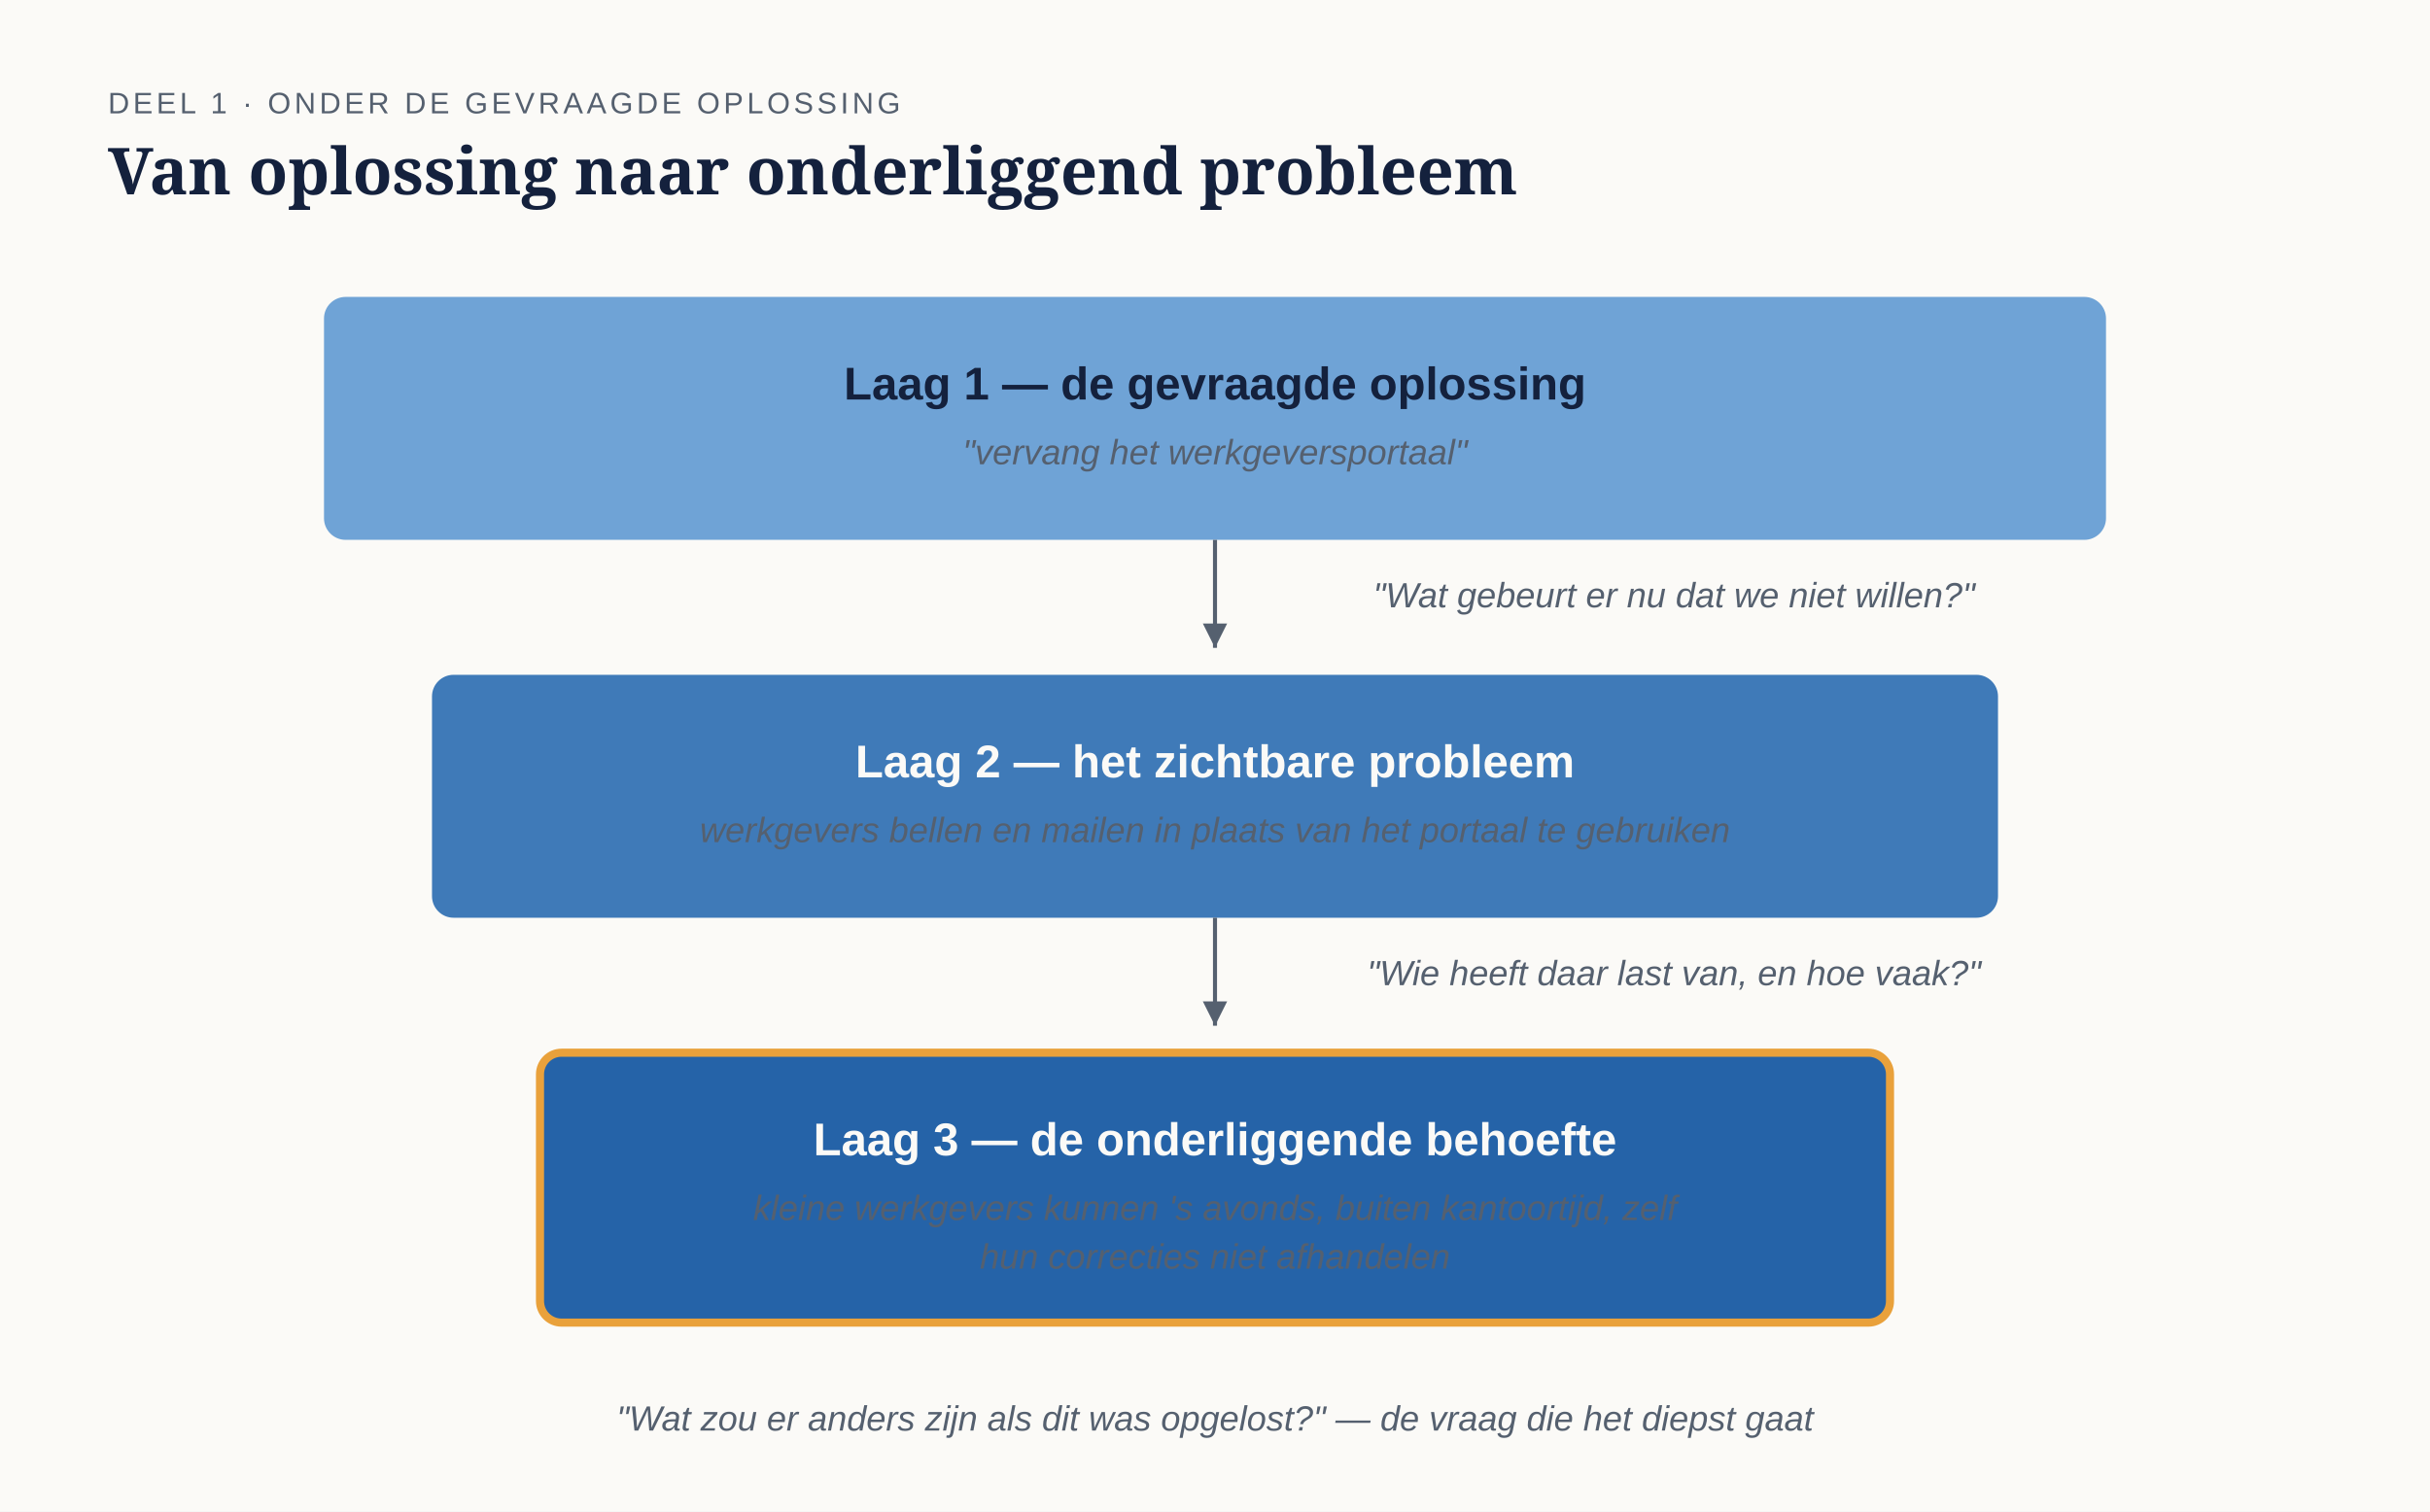
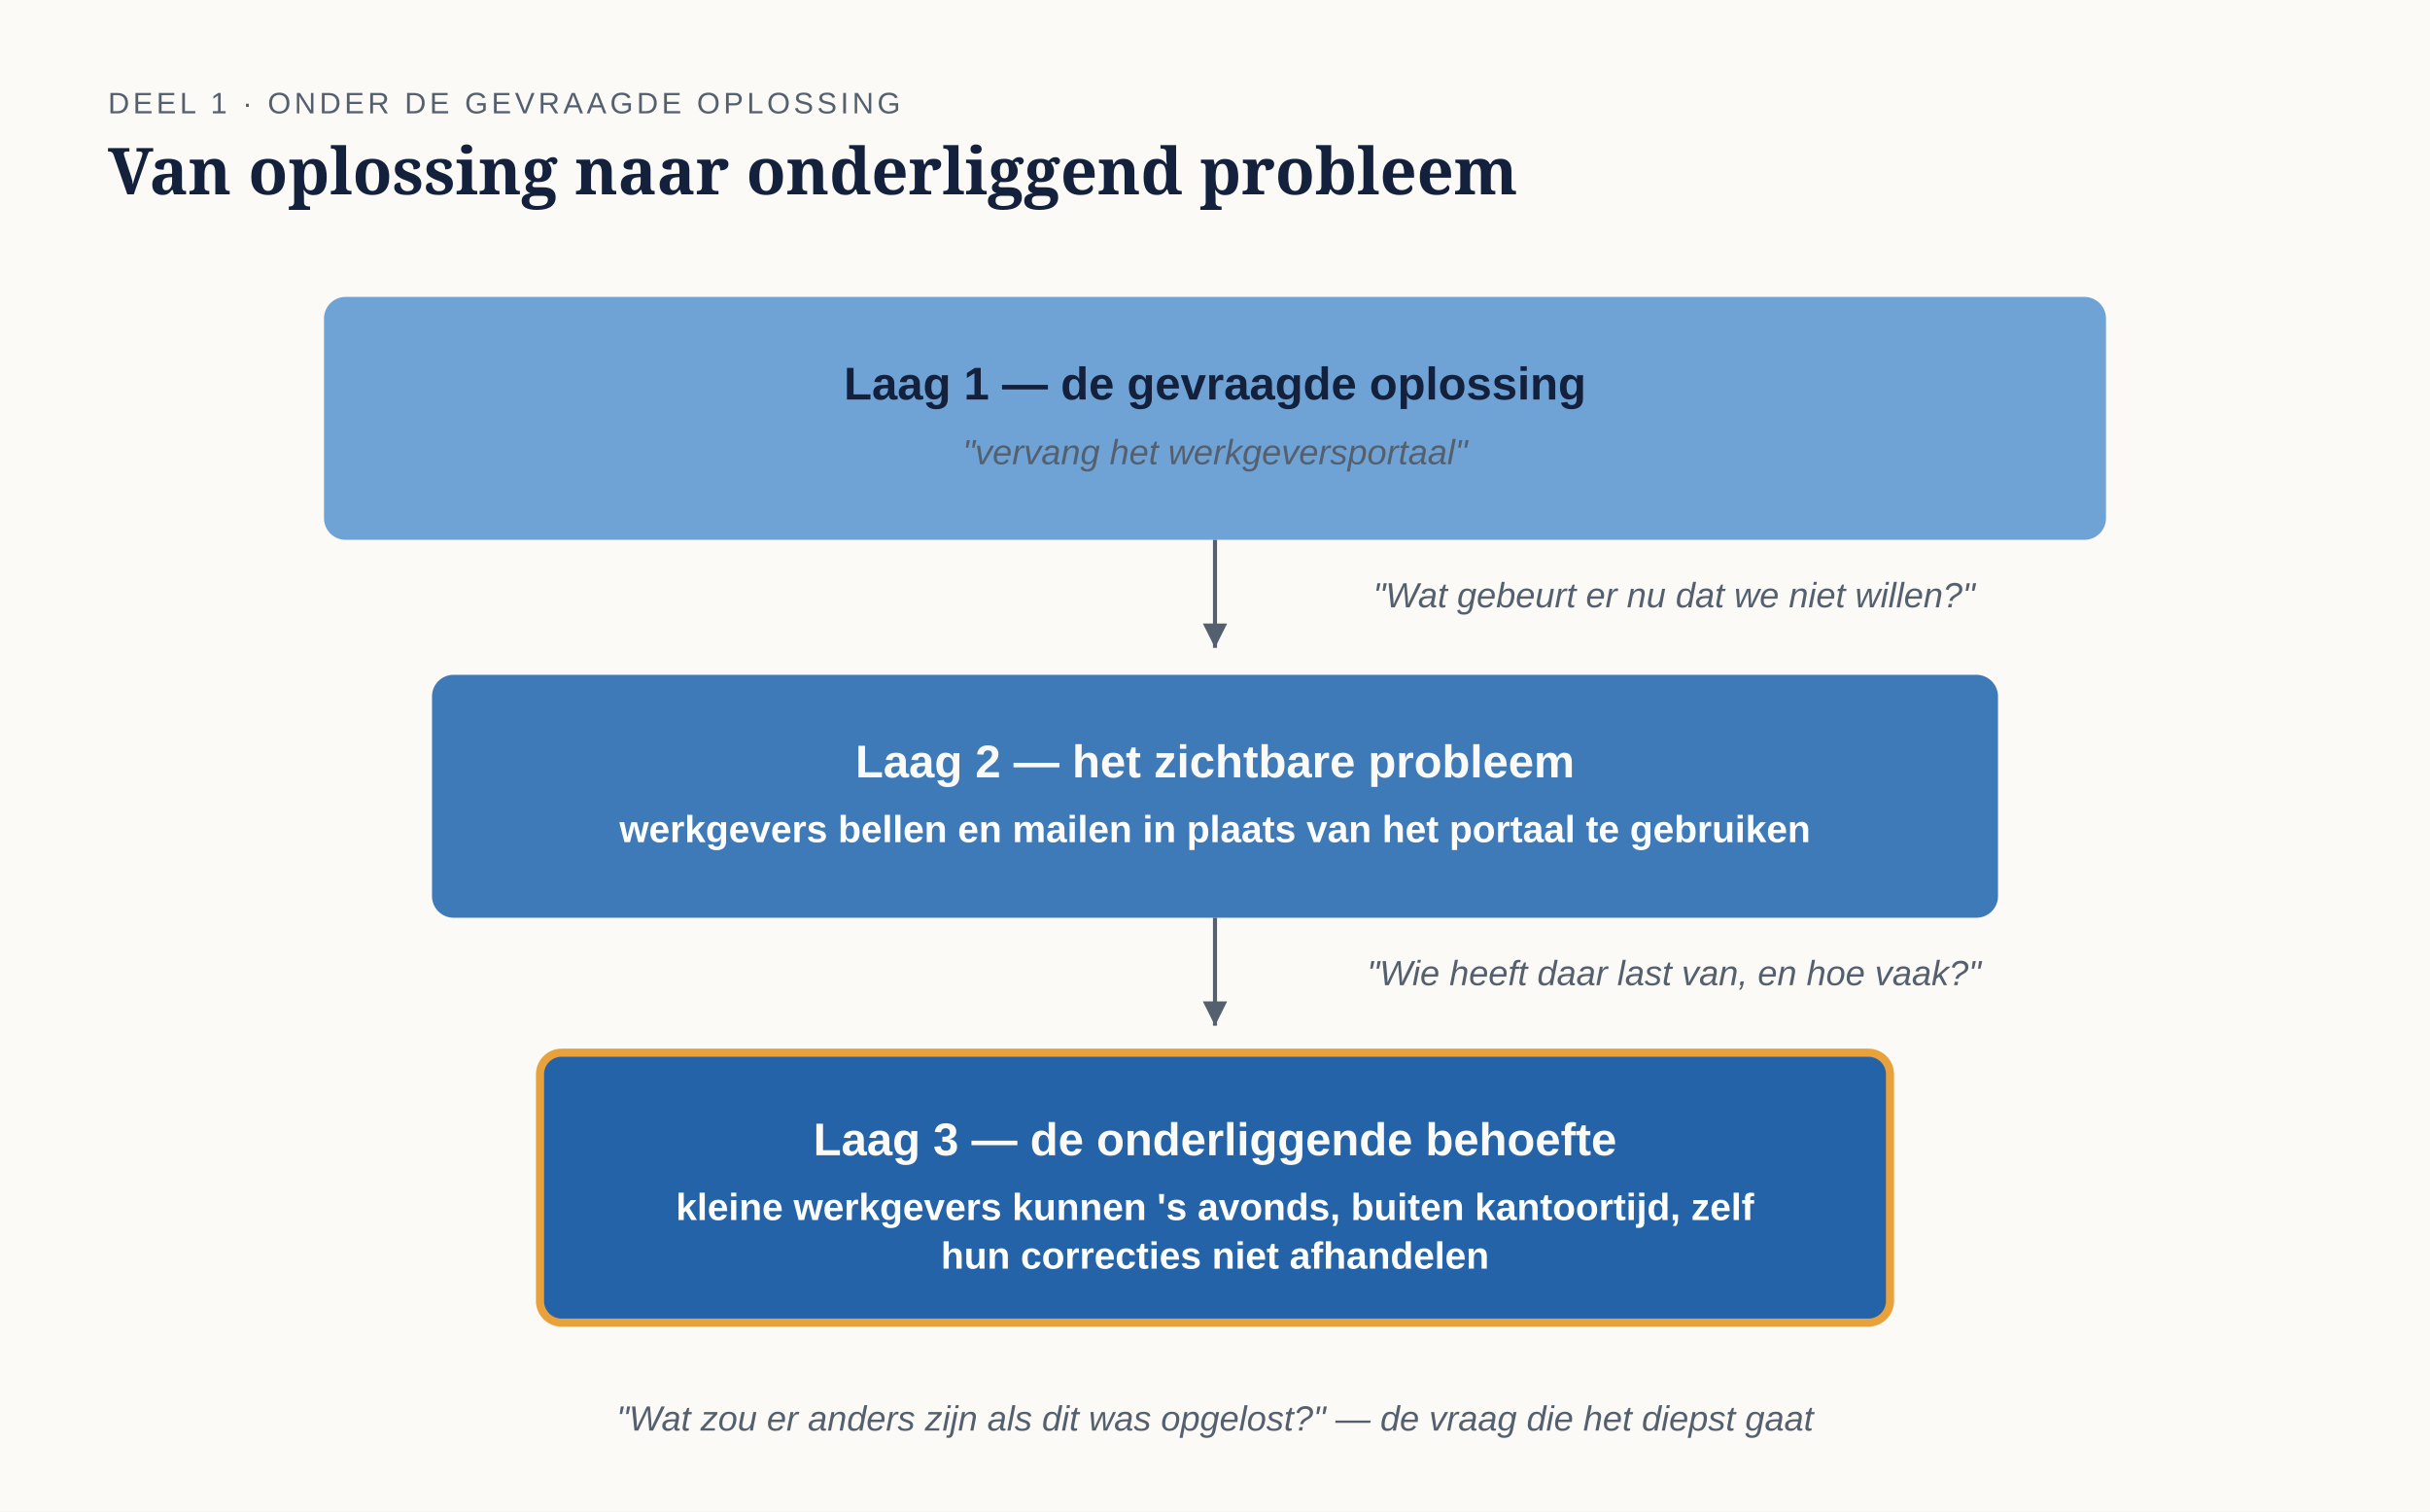
<svg xmlns="http://www.w3.org/2000/svg" viewBox="0 0 900 560" font-family="'DM Sans', Arial, sans-serif" width="900" height="560" preserveAspectRatio="xMidYMid meet">
  <defs>
    <style>
      .paper { fill:#FBFAF7; }
      .band1 { fill:#6FA3D6; }
      .band2 { fill:#3F7AB8; }
      .band3 { fill:#2563A8; }
      .band-text { font-size:17px; font-weight:700; fill:#14213D; text-anchor:middle; }
      .band-text-light { font-size:17px; font-weight:700; fill:#FBFAF7; text-anchor:middle; }
      .q { font-size:13px; fill:#55606F; text-anchor:middle; font-style:italic; }
+       .q-onblue { font-size:14px; font-weight:600; fill:#FFFFFF; text-anchor:middle; }
      .kicker { font-size:11px; fill:#55606F; letter-spacing:.12em; }
      .title { font-family:'Cormorant Garamond', Georgia, serif; font-size:24px; fill:#14213D; font-weight:600; }
      .arrow { stroke:#55606F; stroke-width:1.5; fill:none; marker-end:url(#arr); }
    </style>
    <marker id="arr" markerWidth="10" markerHeight="10" refX="6" refY="3" orient="auto">
      <path d="M0,0 L6,3 L0,6 Z" fill="#55606F" />
    </marker>
  </defs>
  <rect width="900" height="560" class="paper" />
  <text x="40" y="42" class="kicker">DEEL 1 · ONDER DE GEVRAAGDE OPLOSSING</text>
  <text x="40" y="72" class="title">Van oplossing naar onderliggend probleem</text>
  <rect x="120" y="110" width="660" height="90" rx="8" class="band1" />
  <text x="450" y="148" class="band-text">Laag 1 — de gevraagde oplossing</text>
  <text x="450" y="172" class="q" fill="#14213D">"vervang het werkgeversportaal"</text>
  <path d="M450 200 L450 240" class="arrow" />
  <text x="620" y="225" class="q">"Wat gebeurt er nu dat we niet willen?"</text>
  <rect x="160" y="250" width="580" height="90" rx="8" class="band2" />
  <text x="450" y="288" class="band-text-light">Laag 2 — het zichtbare probleem</text>
-   <text x="450" y="312" class="q" fill="#DFDCD3">werkgevers bellen en mailen in plaats van het portaal te gebruiken</text>
+   <text x="450" y="312" class="q-onblue">werkgevers bellen en mailen in plaats van het portaal te gebruiken</text>
  <path d="M450 340 L450 380" class="arrow" />
  <text x="620" y="365" class="q">"Wie heeft daar last van, en hoe vaak?"</text>
  <rect x="200" y="390" width="500" height="100" rx="8" class="band3" stroke="#E9A13B" stroke-width="3" />
  <text x="450" y="428" class="band-text-light">Laag 3 — de onderliggende behoefte</text>
-   <text x="450" y="452" class="q" fill="#DFDCD3">kleine werkgevers kunnen 's avonds, buiten kantoortijd, zelf</text>
-   <text x="450" y="470" class="q" fill="#DFDCD3">hun correcties niet afhandelen</text>
+   <text x="450" y="452" class="q-onblue">kleine werkgevers kunnen 's avonds, buiten kantoortijd, zelf</text>
+   <text x="450" y="470" class="q-onblue">hun correcties niet afhandelen</text>
  <text x="450" y="530" class="q" fill="#9A5F0D">"Wat zou er anders zijn als dit was opgelost?" — de vraag die het diepst gaat</text>
</svg>
